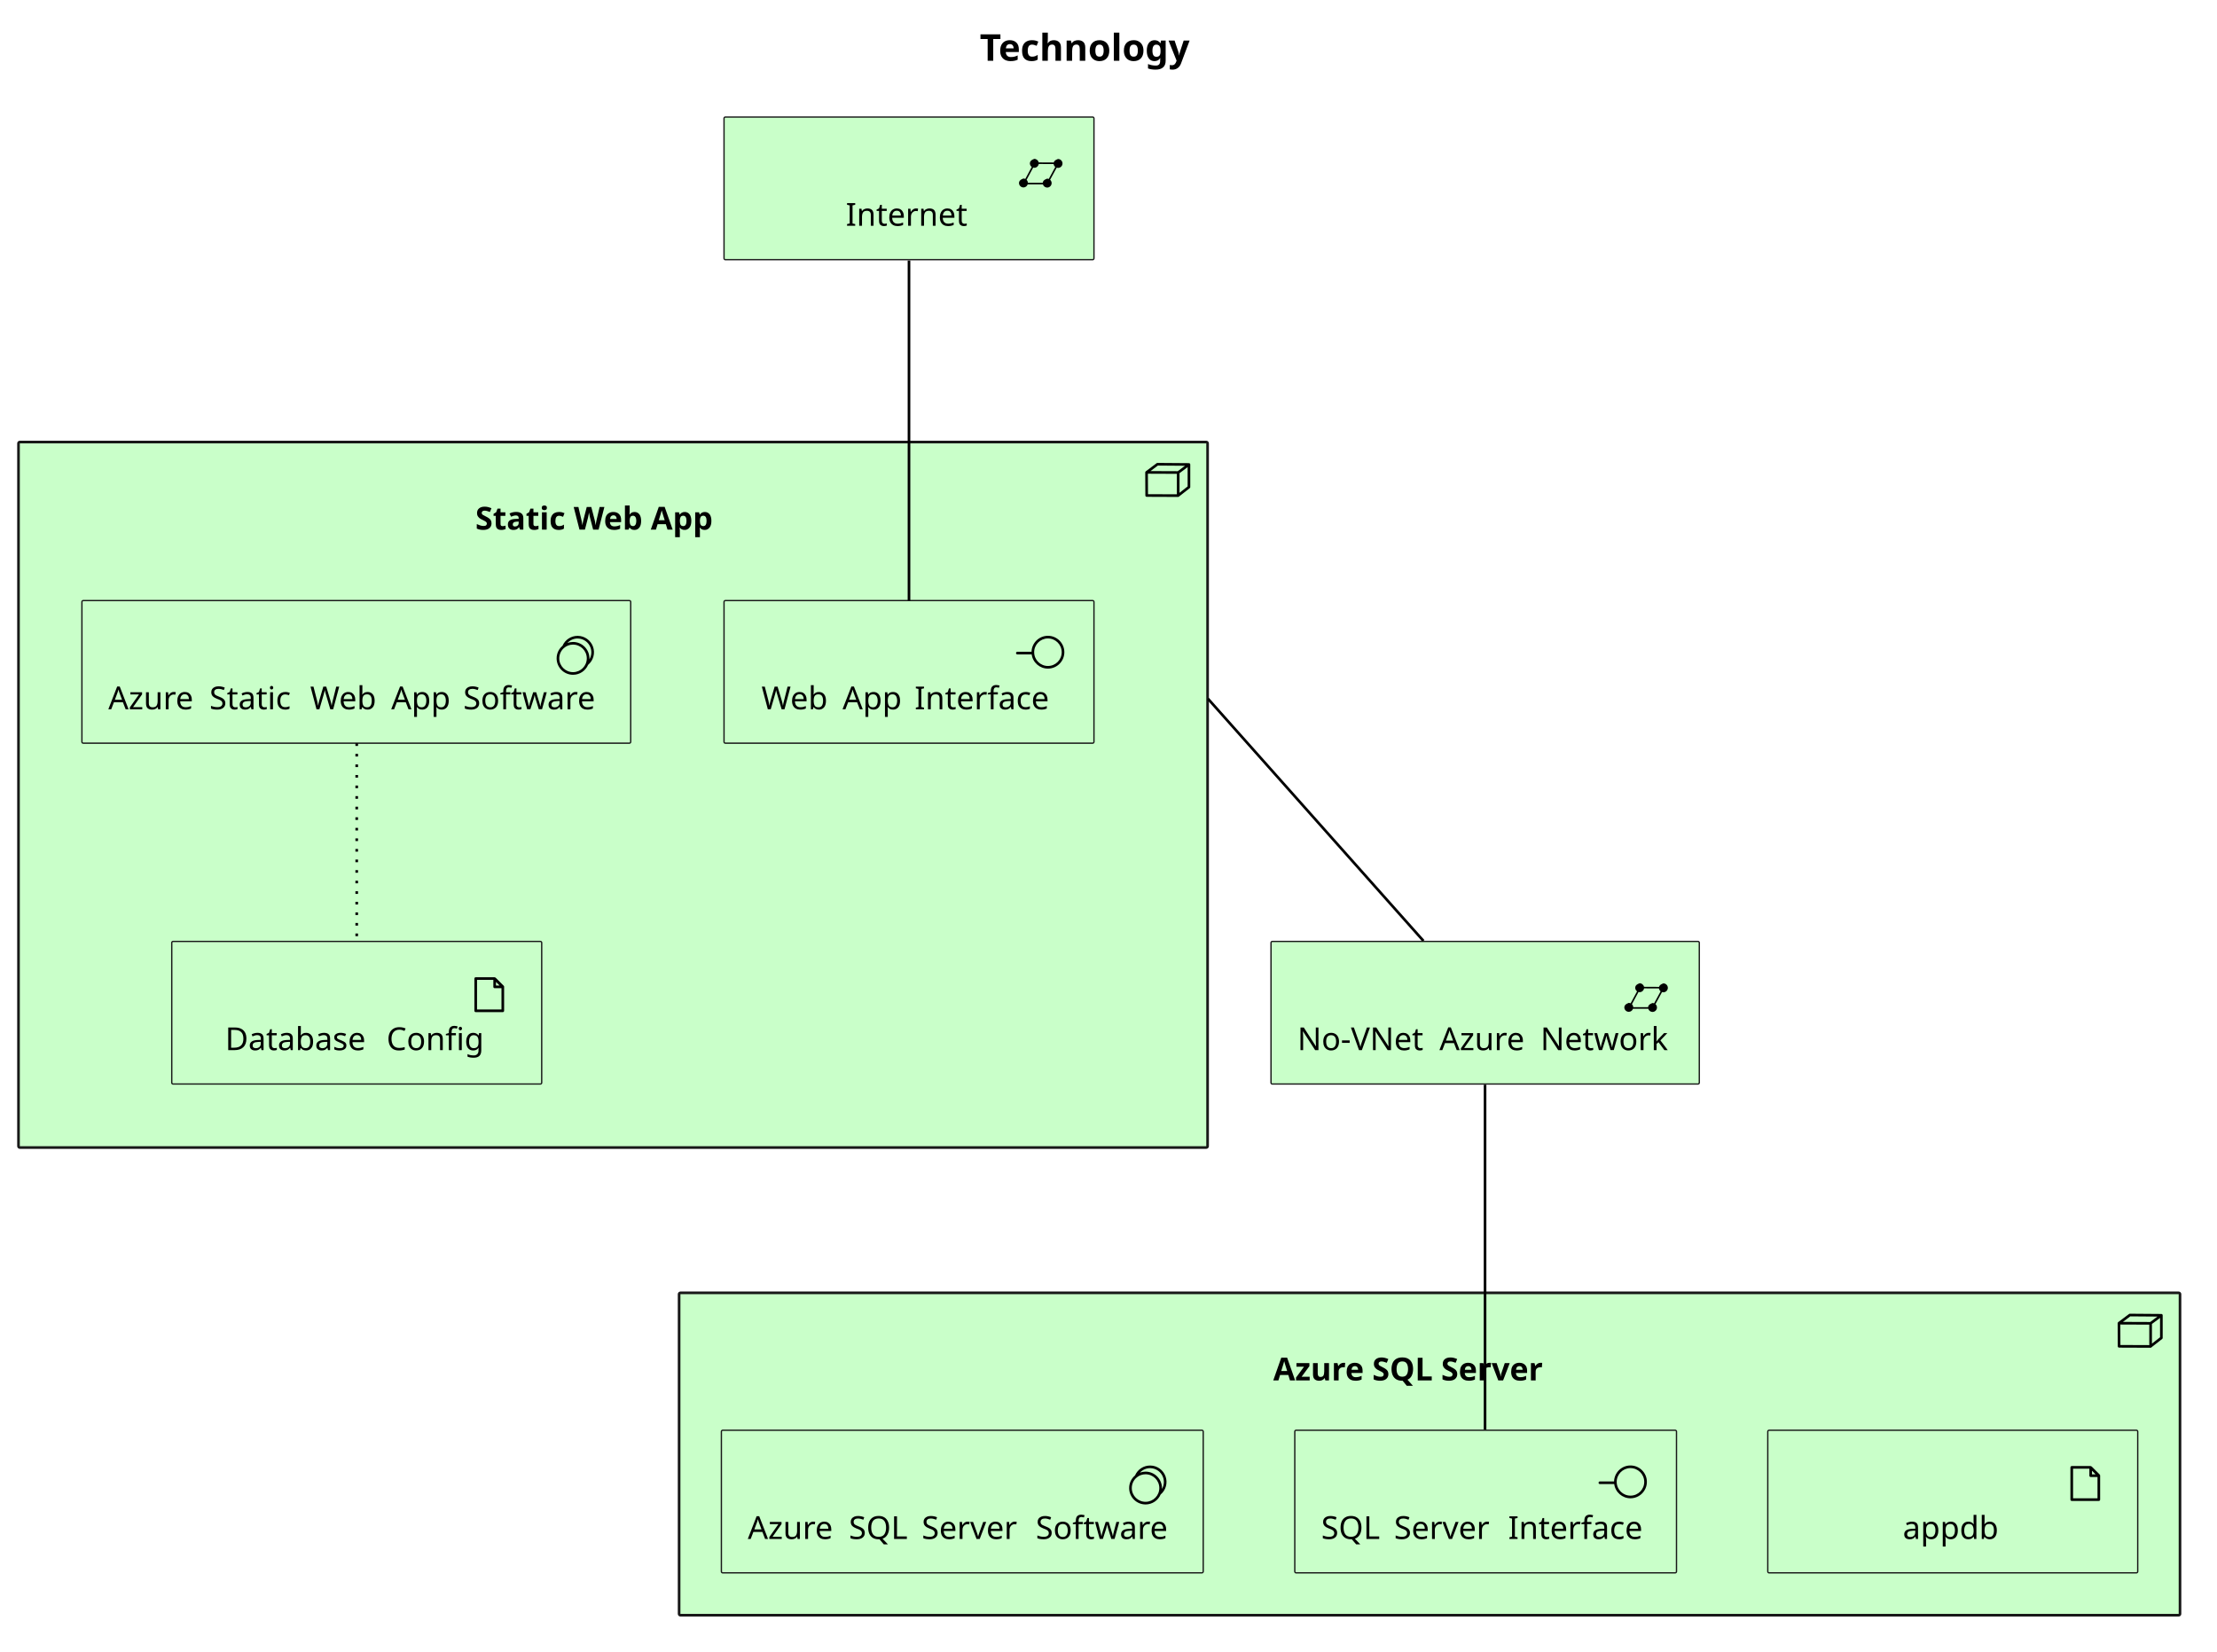
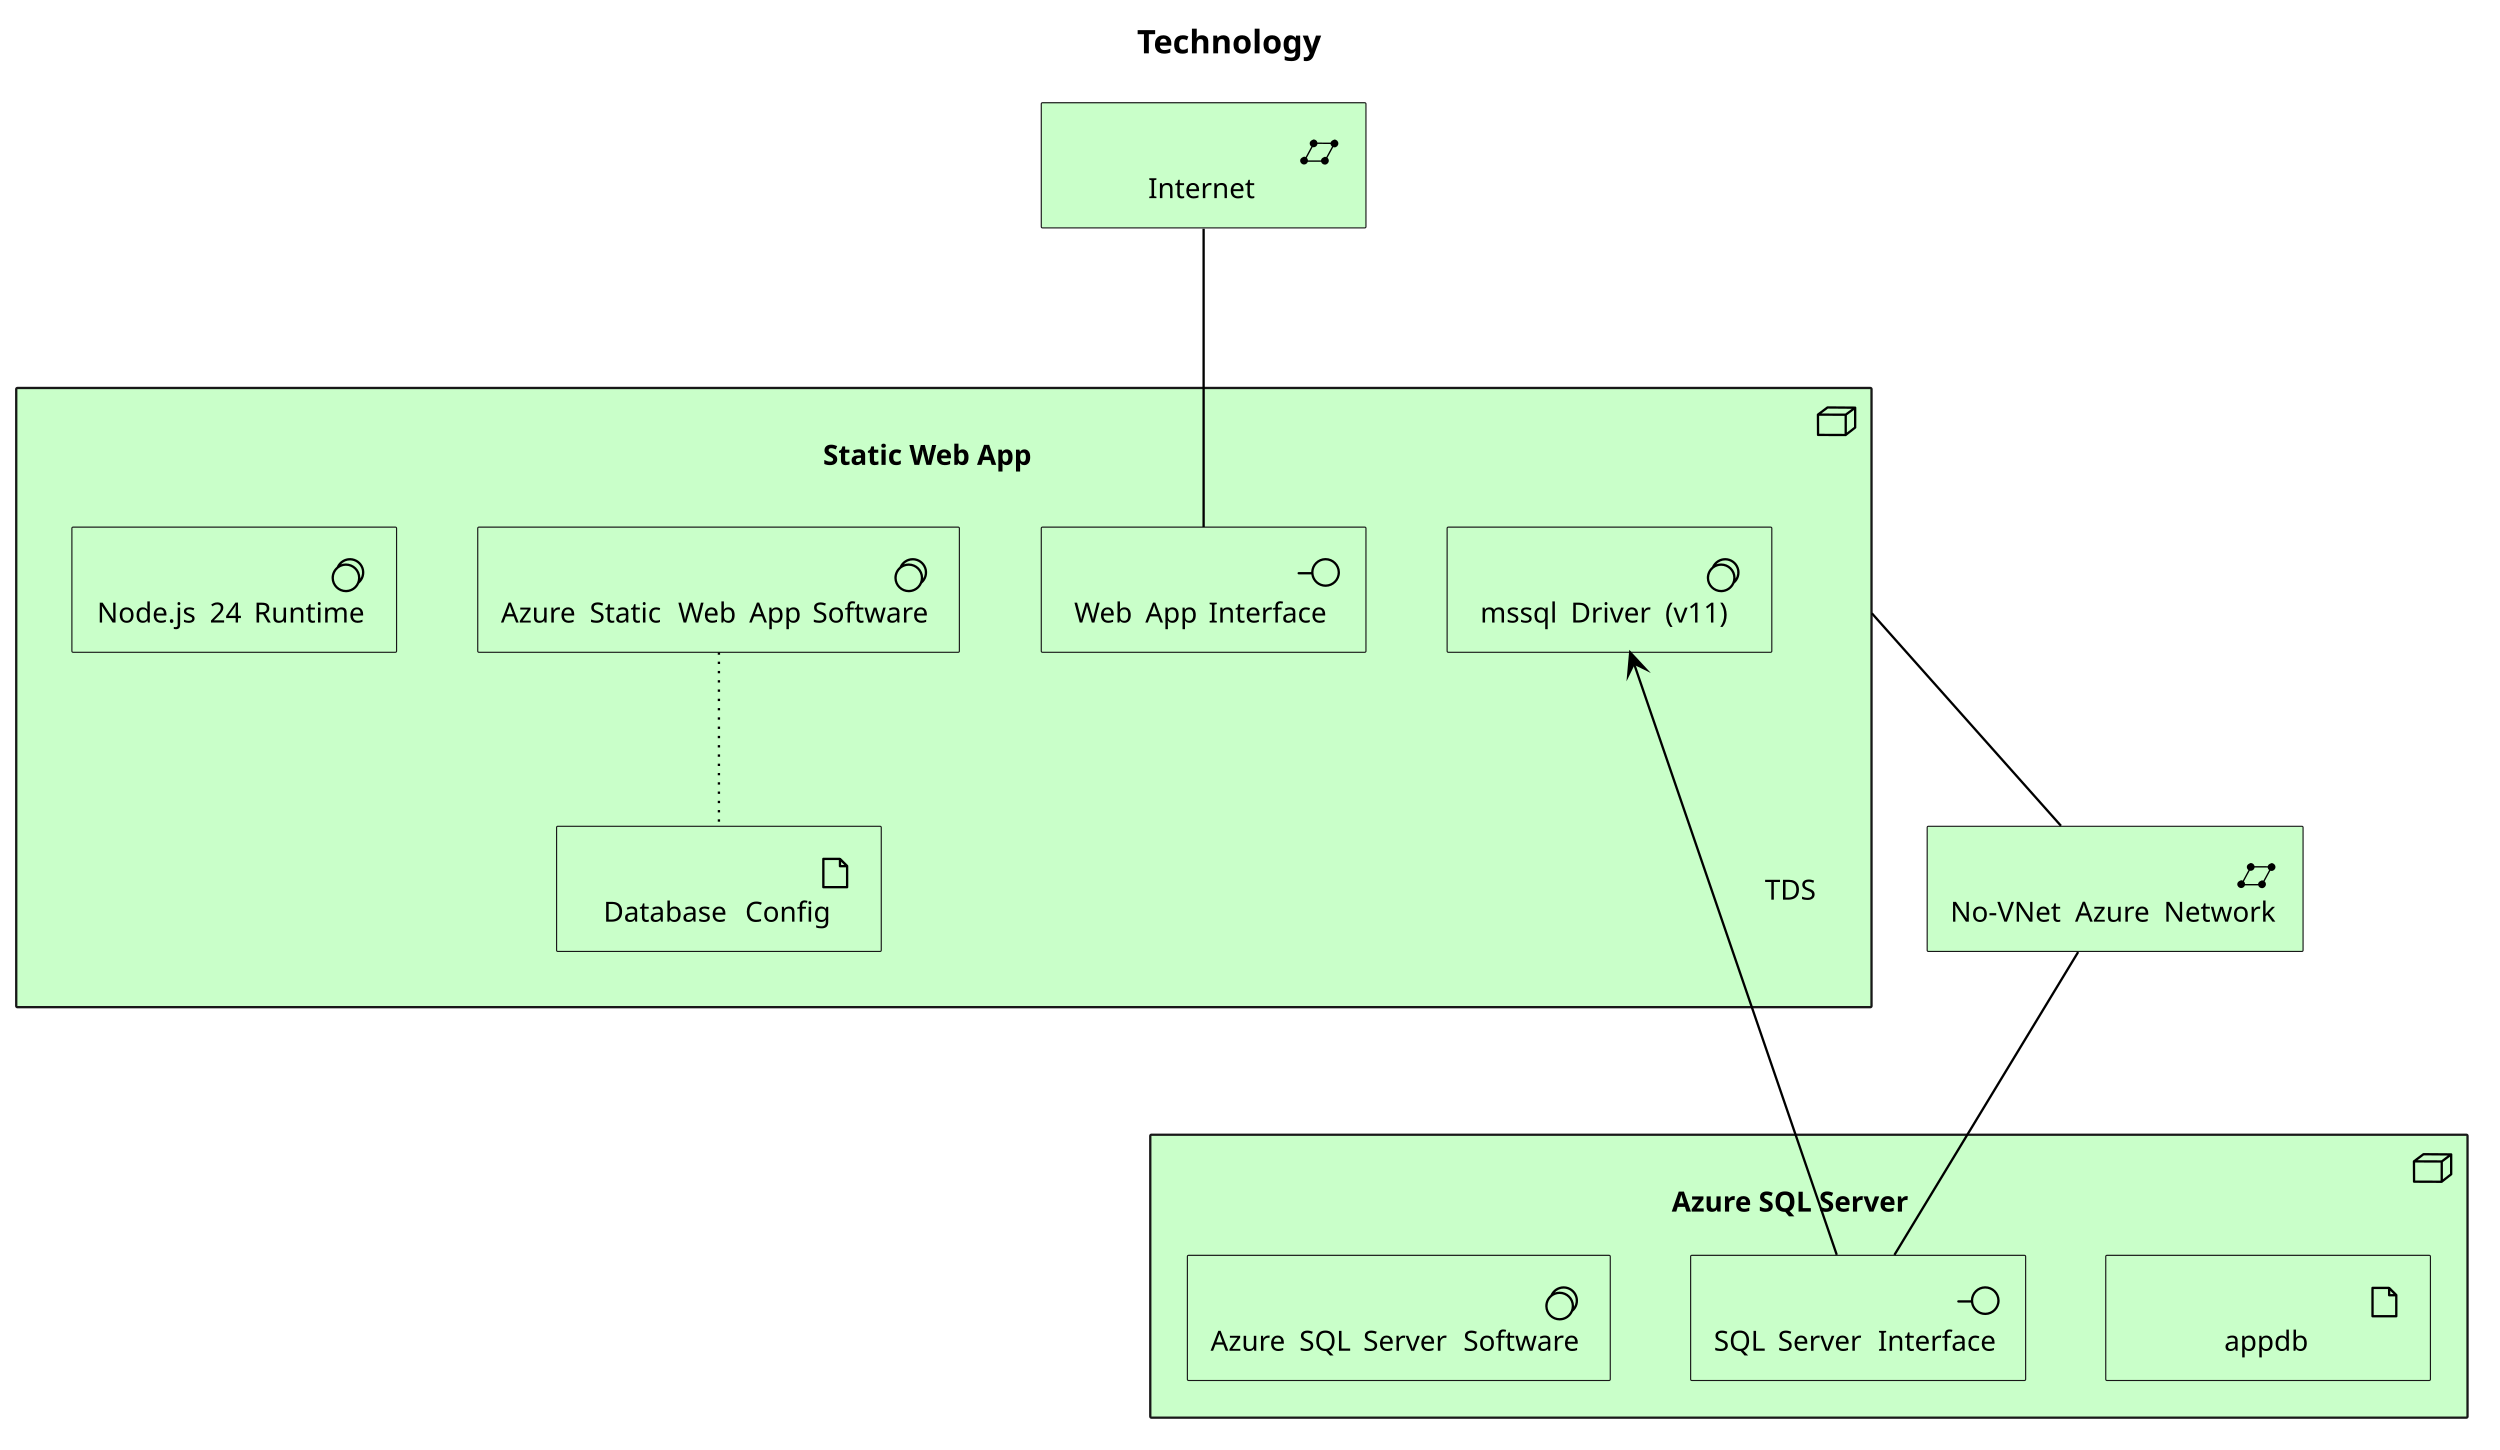
- <svg xmlns="http://www.w3.org/2000/svg" version="1.1" data-diagram-type="DESCRIPTION" style="width:839px;height:625px;background:#FFFFFF;" width="839px" height="625px" viewBox="0 0 839 625" zoomAndPan="magnify" preserveAspectRatio="none" contentStyleType="text/css">
+ <svg xmlns="http://www.w3.org/2000/svg" version="1.1" data-diagram-type="DESCRIPTION" style="width:1078px;height:625px;background:#FFFFFF;" width="1078px" height="625px" viewBox="0 0 1078 625" zoomAndPan="magnify" preserveAspectRatio="none" contentStyleType="text/css">
  <defs />
  <g font-family="sans-serif" lengthAdjust="spacing">
    <g class="title" data-source-line="3">
-       <text x="370.77" y="22.995" fill="#000" font-size="14" textLength="90.46" font-weight="700">Technology</text>
+       <text x="490.27" y="22.995" fill="#000" font-size="14" textLength="90.46" font-weight="700">Technology</text>
    </g>
    <g class="cluster" data-qualified-name="e_id3db5d26be8ff56" id="ent0001" data-source-line="203">
-       <rect x="7" y="167.297" width="450" height="267" fill="#C9FFC9" style="stroke:#181818;stroke-width:1;" rx="0.5" ry="0.5" />
-       <path d="M438.023,175.197 A0.5,0.5 0 0 0 437.719,175.296 L433.618,178.371 L433.603,178.382 L433.604,178.383 A0.5,0.5 0 0 0 433.402,178.785 L433.449,187.533 A0.5,0.5 0 0 0 433.947,188.029 L445.874,188.076 A0.5,0.5 0 0 0 446.31,187.824 L450.253,184.744 A0.5,0.5 0 0 0 450.445,184.349 L450.445,175.789 A0.5,0.5 0 0 0 449.948,175.288 M438.183,176.197 L448.457,176.277 L445.713,178.329 L435.396,178.288 M449.445,176.788 L449.445,184.105 L446.377,186.504 L446.377,179.079 M434.404,179.284 L445.376,179.328 L445.376,187.074 L434.446,187.031" fill="#000" />
-       <text x="179.887" y="200.436" fill="#000" font-size="12" textLength="104.227" font-weight="700" font-family="Verdana">Static Web App</text>
+       <rect x="7" y="167.297" width="800" height="267" fill="#C9FFC9" style="stroke:#181818;stroke-width:1;" rx="0.5" ry="0.5" />
+       <path d="M788.023,175.197 A0.5,0.5 0 0 0 787.719,175.296 L783.618,178.371 L783.603,178.382 L783.604,178.383 A0.5,0.5 0 0 0 783.402,178.785 L783.449,187.533 A0.5,0.5 0 0 0 783.947,188.029 L795.874,188.076 A0.5,0.5 0 0 0 796.31,187.824 L800.253,184.744 A0.5,0.5 0 0 0 800.445,184.349 L800.445,175.789 A0.5,0.5 0 0 0 799.948,175.288 M788.183,176.197 L798.457,176.277 L795.713,178.329 L785.396,178.288 M799.445,176.788 L799.445,184.105 L796.377,186.504 L796.377,179.079 M784.404,179.284 L795.376,179.328 L795.376,187.074 L784.446,187.031" fill="#000" />
+       <text x="354.887" y="200.436" fill="#000" font-size="12" textLength="104.227" font-weight="700" font-family="Verdana">Static Web App</text>
    </g>
-     <g class="cluster" data-qualified-name="e_idd447595fb73a5f" id="ent0005" data-source-line="203">
-       <rect x="257" y="489.297" width="568" height="122" fill="#C9FFC9" style="stroke:#181818;stroke-width:1;" rx="0.5" ry="0.5" />
-       <path d="M806.023,497.197 A0.5,0.5 0 0 0 805.719,497.296 L801.618,500.371 L801.603,500.382 L801.604,500.383 A0.5,0.5 0 0 0 801.402,500.785 L801.449,509.533 A0.5,0.5 0 0 0 801.947,510.029 L813.874,510.076 A0.5,0.5 0 0 0 814.31,509.824 L818.253,506.744 A0.5,0.5 0 0 0 818.445,506.349 L818.445,497.789 A0.5,0.5 0 0 0 817.948,497.288 M806.183,498.197 L816.457,498.277 L813.713,500.329 L803.396,500.288 M817.445,498.788 L817.445,506.105 L814.377,508.504 L814.377,501.079 M802.404,501.284 L813.376,501.328 L813.376,509.074 L802.446,509.031" fill="#000" />
-       <text x="481.853" y="522.436" fill="#000" font-size="12" textLength="118.295" font-weight="700" font-family="Verdana">Azure SQL Server</text>
+     <g class="cluster" data-qualified-name="e_idd447595fb73a5f" id="ent0007" data-source-line="203">
+       <rect x="496" y="489.297" width="568" height="122" fill="#C9FFC9" style="stroke:#181818;stroke-width:1;" rx="0.5" ry="0.5" />
+       <path d="M1045.023,497.197 A0.5,0.5 0 0 0 1044.719,497.296 L1040.618,500.371 L1040.603,500.382 L1040.604,500.383 A0.5,0.5 0 0 0 1040.402,500.785 L1040.449,509.533 A0.5,0.5 0 0 0 1040.947,510.029 L1052.874,510.076 A0.5,0.5 0 0 0 1053.31,509.824 L1057.253,506.744 A0.5,0.5 0 0 0 1057.445,506.349 L1057.445,497.789 A0.5,0.5 0 0 0 1056.948,497.288 M1045.183,498.197 L1055.457,498.277 L1052.713,500.329 L1042.396,500.288 M1056.445,498.788 L1056.445,506.105 L1053.377,508.504 L1053.377,501.079 M1041.404,501.284 L1052.376,501.328 L1052.376,509.074 L1041.446,509.031" fill="#000" />
+       <text x="720.853" y="522.436" fill="#000" font-size="12" textLength="118.295" font-weight="700" font-family="Verdana">Azure SQL Server</text>
    </g>
    <g class="entity" data-qualified-name="e_id3db5d26be8ff56.e_id1ee4629338065d" id="ent0002" data-source-line="247">
-       <rect x="65" y="356.297" width="140" height="53.969" fill="#C9FFC9" style="stroke:#181818;stroke-width:0.5;" rx="0.5" ry="0.5" />
-       <path d="M180.03,369.847 A0.5,0.5 0 0 0 179.53,370.347 L179.53,382.556 A0.5,0.5 0 0 0 180.03,383.056 L190.278,383.056 A0.5,0.5 0 0 0 190.778,382.556 L190.778,373.429 A0.5,0.5 0 0 0 190.631,373.076 L187.552,369.994 A0.5,0.5 0 0 0 187.424,369.968 A0.5,0.5 0 0 0 187.131,369.847 M180.53,370.847 L186.698,370.847 L186.698,373.496 A0.5,0.5 0 0 0 187.198,373.995 L189.778,373.995 L189.778,382.056 L180.53,382.056 M187.698,371.62 L189.071,372.996 L187.698,372.996" fill="#000" />
-       <text x="85.213" y="397.436" fill="#000" font-size="12" textLength="57.258" font-family="Verdana">Database</text>
-       <text x="142.471" y="397.436" fill="#000" font-size="12" font-family="Verdana"> </text>
-       <text x="146.285" y="397.436" fill="#000" font-size="12" textLength="38.502" font-family="Verdana">Config</text>
+       <rect x="240" y="356.297" width="140" height="53.969" fill="#C9FFC9" style="stroke:#181818;stroke-width:0.5;" rx="0.5" ry="0.5" />
+       <path d="M355.03,369.847 A0.5,0.5 0 0 0 354.53,370.347 L354.53,382.556 A0.5,0.5 0 0 0 355.03,383.056 L365.278,383.056 A0.5,0.5 0 0 0 365.778,382.556 L365.778,373.429 A0.5,0.5 0 0 0 365.631,373.076 L362.552,369.994 A0.5,0.5 0 0 0 362.424,369.968 A0.5,0.5 0 0 0 362.131,369.847 M355.53,370.847 L361.698,370.847 L361.698,373.496 A0.5,0.5 0 0 0 362.198,373.995 L364.778,373.995 L364.778,382.056 L355.53,382.056 M362.698,371.62 L364.071,372.996 L362.698,372.996" fill="#000" />
+       <text x="260.213" y="397.436" fill="#000" font-size="12" textLength="57.258" font-family="Verdana">Database</text>
+       <text x="317.471" y="397.436" fill="#000" font-size="12" font-family="Verdana"> </text>
+       <text x="321.285" y="397.436" fill="#000" font-size="12" textLength="38.502" font-family="Verdana">Config</text>
    </g>
    <g class="entity" data-qualified-name="e_id3db5d26be8ff56.e_id33cc192ee35e5b" id="ent0003" data-source-line="216">
-       <rect x="274" y="227.297" width="140" height="53.969" fill="#C9FFC9" style="stroke:#181818;stroke-width:0.5;" rx="0.5" ry="0.5" />
-       <path d="M396.495,240.627 C393.157,240.672 390.461,243.359 390.373,246.668 L385.001,246.668 A0.5,0.5 0 0 0 384.501,247.168 A0.5,0.5 0 0 0 385.001,247.668 L390.427,247.668 C390.838,250.727 393.481,253.079 396.643,253.047 C400.063,253.012 402.819,250.203 402.79,246.783 C402.761,243.364 399.957,240.604 396.538,240.627 A0.5,0.5 0 0 0 396.526,240.638 A0.5,0.5 0 0 0 396.495,240.627 M396.518,241.617 A0.5,0.5 0 0 0 396.544,241.627 C399.423,241.607 401.765,243.913 401.79,246.793 C401.814,249.673 399.513,252.018 396.633,252.047 C393.754,252.076 391.404,249.778 391.37,246.899 C391.335,244.019 393.629,241.666 396.508,241.627 A0.5,0.5 0 0 0 396.518,241.617" fill="#000" />
-       <text x="288.169" y="268.436" fill="#000" font-size="12" textLength="26.865" font-family="Verdana">Web</text>
-       <text x="315.034" y="268.436" fill="#000" font-size="12" font-family="Verdana"> </text>
-       <text x="318.849" y="268.436" fill="#000" font-size="12" textLength="23.443" font-family="Verdana">App</text>
-       <text x="342.292" y="268.436" fill="#000" font-size="12" font-family="Verdana"> </text>
-       <text x="346.106" y="268.436" fill="#000" font-size="12" textLength="53.725" font-family="Verdana">Interface</text>
+       <rect x="449" y="227.297" width="140" height="53.969" fill="#C9FFC9" style="stroke:#181818;stroke-width:0.5;" rx="0.5" ry="0.5" />
+       <path d="M571.495,240.627 C568.157,240.672 565.461,243.359 565.373,246.668 L560.001,246.668 A0.5,0.5 0 0 0 559.501,247.168 A0.5,0.5 0 0 0 560.001,247.668 L565.427,247.668 C565.838,250.727 568.481,253.079 571.643,253.047 C575.063,253.012 577.819,250.203 577.79,246.783 C577.761,243.364 574.957,240.604 571.538,240.627 A0.5,0.5 0 0 0 571.526,240.638 A0.5,0.5 0 0 0 571.495,240.627 M571.518,241.617 A0.5,0.5 0 0 0 571.544,241.627 C574.423,241.607 576.765,243.913 576.79,246.793 C576.814,249.673 574.513,252.018 571.633,252.047 C568.754,252.076 566.404,249.778 566.37,246.899 C566.335,244.019 568.629,241.666 571.508,241.627 A0.5,0.5 0 0 0 571.518,241.617" fill="#000" />
+       <text x="463.169" y="268.436" fill="#000" font-size="12" textLength="26.865" font-family="Verdana">Web</text>
+       <text x="490.034" y="268.436" fill="#000" font-size="12" font-family="Verdana"> </text>
+       <text x="493.849" y="268.436" fill="#000" font-size="12" textLength="23.443" font-family="Verdana">App</text>
+       <text x="517.292" y="268.436" fill="#000" font-size="12" font-family="Verdana"> </text>
+       <text x="521.106" y="268.436" fill="#000" font-size="12" textLength="53.725" font-family="Verdana">Interface</text>
    </g>
    <g class="entity" data-qualified-name="e_id3db5d26be8ff56.e_id3b81282895f35e" id="ent0004" data-source-line="210">
-       <rect x="31" y="227.297" width="207.682" height="53.969" fill="#C9FFC9" style="stroke:#181818;stroke-width:0.5;" rx="0.5" ry="0.5" />
-       <path d="M218.672,240.647 C216.146,240.609 213.852,242.106 212.866,244.418 C211.491,245.574 210.625,247.313 210.648,249.245 C210.689,252.664 213.502,255.416 216.921,255.381 C219.454,255.355 221.622,253.808 222.564,251.618 A0.5,0.5 0 0 0 222.576,251.608 C224.558,249.94 225.297,247.212 224.428,244.772 C223.559,242.332 221.262,240.686 218.672,240.647 M218.656,241.647 C220.832,241.68 222.754,243.058 223.484,245.108 C224.015,246.597 223.834,248.209 223.057,249.517 C223.064,249.385 223.067,249.252 223.066,249.118 C223.037,245.698 220.234,242.938 216.814,242.961 A0.5,0.5 0 0 0 216.794,242.969 A0.5,0.5 0 0 0 216.773,242.961 C216.058,242.971 215.373,243.102 214.737,243.334 C215.722,242.259 217.138,241.624 218.656,241.647 M216.805,243.954 A0.5,0.5 0 0 0 216.822,243.962 C219.702,243.942 222.042,246.248 222.066,249.128 C222.091,252.007 219.79,254.352 216.91,254.382 C214.03,254.411 211.683,252.113 211.648,249.233 C211.629,247.645 212.318,246.217 213.424,245.249 A0.5,0.5 0 0 0 213.689,245.031 C214.548,244.374 215.619,243.978 216.787,243.962 A0.5,0.5 0 0 0 216.805,243.954" fill="#000" />
-       <text x="41" y="268.436" fill="#000" font-size="12" textLength="34.43" font-family="Verdana">Azure</text>
-       <text x="75.43" y="268.436" fill="#000" font-size="12" font-family="Verdana"> </text>
-       <text x="79.244" y="268.436" fill="#000" font-size="12" textLength="34.313" font-family="Verdana">Static</text>
-       <text x="113.557" y="268.436" fill="#000" font-size="12" font-family="Verdana"> </text>
-       <text x="117.371" y="268.436" fill="#000" font-size="12" textLength="26.865" font-family="Verdana">Web</text>
-       <text x="144.236" y="268.436" fill="#000" font-size="12" font-family="Verdana"> </text>
-       <text x="148.051" y="268.436" fill="#000" font-size="12" textLength="23.443" font-family="Verdana">App</text>
-       <text x="171.494" y="268.436" fill="#000" font-size="12" font-family="Verdana"> </text>
-       <text x="175.309" y="268.436" fill="#000" font-size="12" textLength="53.373" font-family="Verdana">Software</text>
+       <rect x="206" y="227.297" width="207.682" height="53.969" fill="#C9FFC9" style="stroke:#181818;stroke-width:0.5;" rx="0.5" ry="0.5" />
+       <path d="M393.672,240.647 C391.146,240.609 388.852,242.106 387.866,244.418 C386.491,245.574 385.625,247.313 385.648,249.245 C385.689,252.664 388.502,255.416 391.921,255.381 C394.454,255.355 396.622,253.808 397.564,251.618 A0.5,0.5 0 0 0 397.576,251.608 C399.558,249.94 400.297,247.212 399.428,244.772 C398.559,242.332 396.262,240.686 393.672,240.647 M393.656,241.647 C395.832,241.68 397.754,243.058 398.484,245.108 C399.015,246.597 398.834,248.209 398.057,249.517 C398.064,249.385 398.067,249.252 398.066,249.118 C398.037,245.698 395.234,242.938 391.814,242.961 A0.5,0.5 0 0 0 391.794,242.969 A0.5,0.5 0 0 0 391.773,242.961 C391.058,242.971 390.373,243.102 389.737,243.334 C390.722,242.259 392.138,241.624 393.656,241.647 M391.805,243.954 A0.5,0.5 0 0 0 391.822,243.962 C394.702,243.942 397.042,246.248 397.066,249.128 C397.091,252.007 394.79,254.352 391.91,254.382 C389.03,254.411 386.683,252.113 386.648,249.233 C386.629,247.645 387.318,246.217 388.424,245.249 A0.5,0.5 0 0 0 388.689,245.031 C389.548,244.374 390.619,243.978 391.787,243.962 A0.5,0.5 0 0 0 391.805,243.954" fill="#000" />
+       <text x="216" y="268.436" fill="#000" font-size="12" textLength="34.43" font-family="Verdana">Azure</text>
+       <text x="250.43" y="268.436" fill="#000" font-size="12" font-family="Verdana"> </text>
+       <text x="254.244" y="268.436" fill="#000" font-size="12" textLength="34.313" font-family="Verdana">Static</text>
+       <text x="288.557" y="268.436" fill="#000" font-size="12" font-family="Verdana"> </text>
+       <text x="292.371" y="268.436" fill="#000" font-size="12" textLength="26.865" font-family="Verdana">Web</text>
+       <text x="319.236" y="268.436" fill="#000" font-size="12" font-family="Verdana"> </text>
+       <text x="323.051" y="268.436" fill="#000" font-size="12" textLength="23.443" font-family="Verdana">App</text>
+       <text x="346.494" y="268.436" fill="#000" font-size="12" font-family="Verdana"> </text>
+       <text x="350.309" y="268.436" fill="#000" font-size="12" textLength="53.373" font-family="Verdana">Software</text>
    </g>
-     <g class="entity" data-qualified-name="e_idd447595fb73a5f.e_idf0ecd6fb3b8b5b" id="ent0006" data-source-line="247">
-       <rect x="669" y="541.297" width="140" height="53.969" fill="#C9FFC9" style="stroke:#181818;stroke-width:0.5;" rx="0.5" ry="0.5" />
-       <path d="M784.03,554.847 A0.5,0.5 0 0 0 783.53,555.347 L783.53,567.556 A0.5,0.5 0 0 0 784.03,568.056 L794.278,568.056 A0.5,0.5 0 0 0 794.778,567.556 L794.778,558.429 A0.5,0.5 0 0 0 794.631,558.076 L791.552,554.994 A0.5,0.5 0 0 0 791.424,554.968 A0.5,0.5 0 0 0 791.131,554.847 M784.53,555.847 L790.698,555.847 L790.698,558.496 A0.5,0.5 0 0 0 791.198,558.995 L793.778,558.995 L793.778,567.056 L784.53,567.056 M791.698,556.62 L793.071,557.996 L791.698,557.996" fill="#000" />
-       <text x="720.089" y="582.436" fill="#000" font-size="12" textLength="37.822" font-family="Verdana">appdb</text>
+     <g class="entity" data-qualified-name="e_id3db5d26be8ff56.e_id0d25a940b29254" id="ent0005" data-source-line="210">
+       <rect x="31" y="227.297" width="140" height="53.969" fill="#C9FFC9" style="stroke:#181818;stroke-width:0.5;" rx="0.5" ry="0.5" />
+       <path d="M150.99,240.647 C148.465,240.609 146.171,242.106 145.184,244.418 C143.81,245.574 142.944,247.313 142.967,249.245 C143.008,252.664 145.82,255.416 149.24,255.381 C151.772,255.355 153.94,253.808 154.882,251.618 A0.5,0.5 0 0 0 154.894,251.608 C156.876,249.94 157.615,247.212 156.746,244.772 C155.877,242.332 153.58,240.686 150.99,240.647 M150.975,241.647 C153.15,241.68 155.073,243.058 155.803,245.108 C156.333,246.597 156.152,248.209 155.375,249.517 C155.382,249.385 155.386,249.252 155.384,249.118 C155.355,245.698 152.552,242.938 149.132,242.961 A0.5,0.5 0 0 0 149.113,242.969 A0.5,0.5 0 0 0 149.091,242.961 C148.377,242.971 147.692,243.102 147.055,243.334 C148.041,242.259 149.456,241.624 150.974,241.647 M149.123,243.954 A0.5,0.5 0 0 0 149.141,243.962 C152.02,243.942 154.36,246.248 154.385,249.128 C154.409,252.007 152.108,254.352 149.228,254.382 C146.349,254.411 144.001,252.113 143.967,249.233 C143.948,247.645 144.637,246.217 145.742,245.249 A0.5,0.5 0 0 0 146.007,245.031 C146.866,244.374 147.938,243.978 149.105,243.962 A0.5,0.5 0 0 0 149.123,243.954" fill="#000" />
+       <text x="41.861" y="268.436" fill="#000" font-size="12" textLength="44.719" font-family="Verdana">Node.js</text>
+       <text x="86.58" y="268.436" fill="#000" font-size="12" font-family="Verdana"> </text>
+       <text x="90.395" y="268.436" fill="#000" font-size="12" textLength="15.27" font-family="Verdana">24</text>
+       <text x="105.664" y="268.436" fill="#000" font-size="12" font-family="Verdana"> </text>
+       <text x="109.479" y="268.436" fill="#000" font-size="12" textLength="50.66" font-family="Verdana">Runtime</text>
    </g>
-     <g class="entity" data-qualified-name="e_idd447595fb73a5f.e_id76a7034dd9ab53" id="ent0007" data-source-line="216">
-       <rect x="490" y="541.297" width="144.453" height="53.969" fill="#C9FFC9" style="stroke:#181818;stroke-width:0.5;" rx="0.5" ry="0.5" />
-       <path d="M616.948,554.627 C613.61,554.672 610.915,557.359 610.827,560.668 L605.454,560.668 A0.5,0.5 0 0 0 604.954,561.168 A0.5,0.5 0 0 0 605.454,561.668 L610.88,561.668 C611.291,564.727 613.934,567.079 617.096,567.047 C620.516,567.012 623.272,564.203 623.243,560.783 C623.214,557.364 620.411,554.604 616.991,554.627 A0.5,0.5 0 0 0 616.979,554.638 A0.5,0.5 0 0 0 616.948,554.627 M616.971,555.617 A0.5,0.5 0 0 0 616.997,555.627 C619.876,555.607 622.218,557.913 622.243,560.793 C622.267,563.673 619.966,566.018 617.087,566.047 C614.207,566.076 611.857,563.778 611.823,560.899 C611.788,558.019 614.082,555.666 616.961,555.627 A0.5,0.5 0 0 0 616.971,555.617" fill="#000" />
-       <text x="500" y="582.436" fill="#000" font-size="12" textLength="23.748" font-family="Verdana">SQL</text>
-       <text x="523.748" y="582.436" fill="#000" font-size="12" font-family="Verdana"> </text>
-       <text x="527.563" y="582.436" fill="#000" font-size="12" textLength="39.352" font-family="Verdana">Server</text>
-       <text x="566.914" y="582.436" fill="#000" font-size="12" font-family="Verdana"> </text>
-       <text x="570.729" y="582.436" fill="#000" font-size="12" textLength="53.725" font-family="Verdana">Interface</text>
+     <g class="entity" data-qualified-name="e_id3db5d26be8ff56.e_id4c5fc1cbb2f459" id="ent0006" data-source-line="210">
+       <rect x="624" y="227.297" width="140" height="53.969" fill="#C9FFC9" style="stroke:#181818;stroke-width:0.5;" rx="0.5" ry="0.5" />
+       <path d="M743.99,240.647 C741.465,240.609 739.171,242.106 738.184,244.418 C736.81,245.574 735.944,247.313 735.967,249.245 C736.008,252.664 738.82,255.416 742.24,255.381 C744.772,255.355 746.94,253.808 747.882,251.618 A0.5,0.5 0 0 0 747.894,251.608 C749.876,249.94 750.615,247.212 749.746,244.772 C748.877,242.332 746.58,240.686 743.99,240.647 M743.975,241.647 C746.15,241.68 748.073,243.058 748.803,245.108 C749.333,246.597 749.152,248.209 748.375,249.517 C748.382,249.385 748.386,249.252 748.384,249.118 C748.355,245.698 745.552,242.938 742.132,242.961 A0.5,0.5 0 0 0 742.113,242.969 A0.5,0.5 0 0 0 742.091,242.961 C741.377,242.971 740.692,243.102 740.055,243.334 C741.041,242.259 742.456,241.624 743.974,241.647 M742.123,243.954 A0.5,0.5 0 0 0 742.141,243.962 C745.02,243.942 747.36,246.248 747.385,249.128 C747.409,252.007 745.108,254.352 742.228,254.382 C739.349,254.411 737.001,252.113 736.967,249.233 C736.948,247.645 737.637,246.217 738.742,245.249 A0.5,0.5 0 0 0 739.007,245.031 C739.866,244.374 740.938,243.978 742.105,243.962 A0.5,0.5 0 0 0 742.123,243.954" fill="#000" />
+       <text x="638.283" y="268.436" fill="#000" font-size="12" textLength="35.145" font-family="Verdana">mssql</text>
+       <text x="673.428" y="268.436" fill="#000" font-size="12" font-family="Verdana"> </text>
+       <text x="677.242" y="268.436" fill="#000" font-size="12" textLength="36.926" font-family="Verdana">Driver</text>
+       <text x="714.168" y="268.436" fill="#000" font-size="12" font-family="Verdana"> </text>
+       <text x="717.982" y="268.436" fill="#000" font-size="12" textLength="31.734" font-family="Verdana">(v11)</text>
    </g>
-     <g class="entity" data-qualified-name="e_idd447595fb73a5f.e_id30920e0c9a155d" id="ent0008" data-source-line="210">
-       <rect x="273" y="541.297" width="182.346" height="53.969" fill="#C9FFC9" style="stroke:#181818;stroke-width:0.5;" rx="0.5" ry="0.5" />
-       <path d="M435.336,554.647 C432.81,554.609 430.517,556.106 429.53,558.418 C428.156,559.574 427.289,561.313 427.313,563.245 C427.353,566.664 430.166,569.416 433.586,569.381 C436.118,569.355 438.286,567.808 439.228,565.618 A0.5,0.5 0 0 0 439.24,565.608 C441.222,563.94 441.961,561.212 441.092,558.772 C440.223,556.332 437.926,554.686 435.336,554.647 M435.32,555.647 C437.496,555.68 439.418,557.058 440.148,559.108 C440.679,560.597 440.498,562.209 439.721,563.517 C439.728,563.385 439.731,563.252 439.73,563.118 C439.701,559.698 436.898,556.938 433.478,556.961 A0.5,0.5 0 0 0 433.459,556.969 A0.5,0.5 0 0 0 433.437,556.961 C432.722,556.971 432.037,557.102 431.401,557.334 C432.387,556.259 433.802,555.624 435.32,555.647 M433.469,557.954 A0.5,0.5 0 0 0 433.486,557.962 C436.366,557.942 438.706,560.248 438.73,563.128 C438.755,566.007 436.454,568.352 433.574,568.382 C430.694,568.411 428.347,566.113 428.312,563.233 C428.293,561.645 428.983,560.217 430.088,559.249 A0.5,0.5 0 0 0 430.353,559.031 C431.212,558.374 432.283,557.978 433.451,557.962 A0.5,0.5 0 0 0 433.469,557.954" fill="#000" />
-       <text x="283" y="582.436" fill="#000" font-size="12" textLength="34.43" font-family="Verdana">Azure</text>
-       <text x="317.43" y="582.436" fill="#000" font-size="12" font-family="Verdana"> </text>
-       <text x="321.244" y="582.436" fill="#000" font-size="12" textLength="23.748" font-family="Verdana">SQL</text>
-       <text x="344.992" y="582.436" fill="#000" font-size="12" font-family="Verdana"> </text>
-       <text x="348.807" y="582.436" fill="#000" font-size="12" textLength="39.352" font-family="Verdana">Server</text>
-       <text x="388.158" y="582.436" fill="#000" font-size="12" font-family="Verdana"> </text>
-       <text x="391.973" y="582.436" fill="#000" font-size="12" textLength="53.373" font-family="Verdana">Software</text>
+     <g class="entity" data-qualified-name="e_idd447595fb73a5f.e_idf0ecd6fb3b8b5b" id="ent0008" data-source-line="247">
+       <rect x="908" y="541.297" width="140" height="53.969" fill="#C9FFC9" style="stroke:#181818;stroke-width:0.5;" rx="0.5" ry="0.5" />
+       <path d="M1023.03,554.847 A0.5,0.5 0 0 0 1022.53,555.347 L1022.53,567.556 A0.5,0.5 0 0 0 1023.03,568.056 L1033.278,568.056 A0.5,0.5 0 0 0 1033.778,567.556 L1033.778,558.429 A0.5,0.5 0 0 0 1033.631,558.076 L1030.552,554.994 A0.5,0.5 0 0 0 1030.424,554.968 A0.5,0.5 0 0 0 1030.131,554.847 M1023.53,555.847 L1029.698,555.847 L1029.698,558.496 A0.5,0.5 0 0 0 1030.198,558.995 L1032.778,558.995 L1032.778,567.056 L1023.53,567.056 M1030.698,556.62 L1032.071,557.996 L1030.698,557.996" fill="#000" />
+       <text x="959.089" y="582.436" fill="#000" font-size="12" textLength="37.822" font-family="Verdana">appdb</text>
    </g>
-     <g class="entity" data-qualified-name="e_id5deb57760c7b5f" id="ent0009" data-source-line="222">
-       <rect x="481" y="356.297" width="162.084" height="53.969" fill="#C9FFC9" style="stroke:#181818;stroke-width:0.5;" rx="0.5" ry="0.5" />
-       <path d="M620.489,372.127 C620.363,372.129 620.283,372.239 620.165,372.267 A0.959,0.959 0 0 0 619.821,372.418 C619.262,372.701 618.817,373.174 618.825,373.834 C618.832,374.386 619.113,374.88 619.536,375.184 L617.09,379.718 C616.874,379.618 616.635,379.562 616.384,379.564 A0.959,0.959 0 0 0 616.376,379.568 A0.959,0.959 0 0 0 616.372,379.564 C616.229,379.566 616.137,379.688 616.005,379.724 A0.959,0.959 0 0 0 615.706,379.853 C615.147,380.136 614.7,380.611 614.708,381.271 C614.719,382.19 615.493,382.946 616.413,382.937 C617.145,382.93 617.775,382.439 617.997,381.775 L623.759,381.775 C623.97,382.475 624.632,382.992 625.393,382.984 C626.312,382.975 627.071,382.202 627.063,381.283 C627.059,380.791 626.837,380.346 626.49,380.038 L628.972,375.464 C629.142,375.521 629.322,375.55 629.509,375.548 C630.428,375.539 631.186,374.765 631.178,373.845 C631.17,372.926 630.399,372.167 629.479,372.173 A0.959,0.959 0 0 0 629.471,372.177 A0.959,0.959 0 0 0 629.468,372.173 C629.325,372.175 629.233,372.297 629.1,372.333 A0.959,0.959 0 0 0 628.802,372.463 C628.358,372.687 627.985,373.032 627.854,373.495 L622.161,373.465 C621.995,372.703 621.303,372.121 620.499,372.127 A0.959,0.959 0 0 0 620.493,372.129 A0.959,0.959 0 0 0 620.489,372.127 M622.179,374.066 L627.82,374.095 C627.882,374.53 628.115,374.914 628.446,375.178 L625.978,379.725 C625.787,379.65 625.58,379.61 625.364,379.611 A0.959,0.959 0 0 0 625.356,379.615 A0.959,0.959 0 0 0 625.352,379.611 C625.201,379.613 625.103,379.739 624.964,379.779 A0.959,0.959 0 0 0 624.686,379.9 C624.168,380.161 623.748,380.588 623.694,381.173 L618.081,381.173 C618.061,380.743 617.874,380.352 617.585,380.063 L620.078,375.443 C620.222,375.483 620.373,375.503 620.528,375.502 C621.358,375.494 622.056,374.864 622.179,374.066" fill="#000" />
-       <text x="491" y="397.436" fill="#000" font-size="12" textLength="49.922" font-family="Verdana">No-VNet</text>
-       <text x="540.922" y="397.436" fill="#000" font-size="12" font-family="Verdana"> </text>
-       <text x="544.736" y="397.436" fill="#000" font-size="12" textLength="34.43" font-family="Verdana">Azure</text>
-       <text x="579.166" y="397.436" fill="#000" font-size="12" font-family="Verdana"> </text>
-       <text x="582.98" y="397.436" fill="#000" font-size="12" textLength="50.104" font-family="Verdana">Network</text>
+     <g class="entity" data-qualified-name="e_idd447595fb73a5f.e_id76a7034dd9ab53" id="ent0009" data-source-line="216">
+       <rect x="729" y="541.297" width="144.453" height="53.969" fill="#C9FFC9" style="stroke:#181818;stroke-width:0.5;" rx="0.5" ry="0.5" />
+       <path d="M855.948,554.627 C852.61,554.672 849.915,557.359 849.827,560.668 L844.454,560.668 A0.5,0.5 0 0 0 843.954,561.168 A0.5,0.5 0 0 0 844.454,561.668 L849.88,561.668 C850.291,564.727 852.934,567.079 856.096,567.047 C859.516,567.012 862.272,564.203 862.243,560.783 C862.214,557.364 859.411,554.604 855.991,554.627 A0.5,0.5 0 0 0 855.979,554.638 A0.5,0.5 0 0 0 855.948,554.627 M855.971,555.617 A0.5,0.5 0 0 0 855.997,555.627 C858.876,555.607 861.218,557.913 861.243,560.793 C861.267,563.673 858.966,566.018 856.087,566.047 C853.207,566.076 850.857,563.778 850.823,560.899 C850.788,558.019 853.082,555.666 855.961,555.627 A0.5,0.5 0 0 0 855.971,555.617" fill="#000" />
+       <text x="739" y="582.436" fill="#000" font-size="12" textLength="23.748" font-family="Verdana">SQL</text>
+       <text x="762.748" y="582.436" fill="#000" font-size="12" font-family="Verdana"> </text>
+       <text x="766.563" y="582.436" fill="#000" font-size="12" textLength="39.352" font-family="Verdana">Server</text>
+       <text x="805.914" y="582.436" fill="#000" font-size="12" font-family="Verdana"> </text>
+       <text x="809.729" y="582.436" fill="#000" font-size="12" textLength="53.725" font-family="Verdana">Interface</text>
    </g>
-     <g class="entity" data-qualified-name="e_id454e7b903b8357" id="ent0010" data-source-line="222">
-       <rect x="274" y="44.297" width="140" height="53.969" fill="#C9FFC9" style="stroke:#181818;stroke-width:0.5;" rx="0.5" ry="0.5" />
-       <path d="M391.405,60.127 C391.279,60.129 391.199,60.239 391.081,60.267 A0.959,0.959 0 0 0 390.737,60.418 C390.178,60.701 389.733,61.174 389.741,61.834 C389.748,62.386 390.029,62.88 390.452,63.184 L388.006,67.718 C387.79,67.618 387.551,67.562 387.3,67.564 A0.959,0.959 0 0 0 387.292,67.568 A0.959,0.959 0 0 0 387.288,67.564 C387.145,67.566 387.053,67.688 386.921,67.724 A0.959,0.959 0 0 0 386.622,67.853 C386.063,68.136 385.616,68.611 385.624,69.271 C385.635,70.19 386.409,70.946 387.329,70.937 C388.061,70.93 388.691,70.439 388.913,69.775 L394.675,69.775 C394.886,70.475 395.548,70.992 396.309,70.984 C397.228,70.975 397.987,70.202 397.979,69.283 C397.975,68.791 397.753,68.346 397.406,68.038 L399.888,63.464 C400.058,63.521 400.238,63.55 400.425,63.548 C401.344,63.539 402.102,62.765 402.094,61.845 C402.086,60.926 401.315,60.167 400.395,60.173 A0.959,0.959 0 0 0 400.387,60.177 A0.959,0.959 0 0 0 400.384,60.173 C400.241,60.175 400.149,60.297 400.016,60.333 A0.959,0.959 0 0 0 399.718,60.463 C399.274,60.687 398.901,61.032 398.77,61.495 L393.077,61.465 C392.911,60.703 392.219,60.121 391.415,60.127 A0.959,0.959 0 0 0 391.409,60.129 A0.959,0.959 0 0 0 391.405,60.127 M393.095,62.066 L398.736,62.095 C398.798,62.53 399.031,62.914 399.362,63.178 L396.894,67.725 C396.703,67.65 396.496,67.61 396.28,67.611 A0.959,0.959 0 0 0 396.272,67.615 A0.959,0.959 0 0 0 396.268,67.611 C396.117,67.613 396.019,67.739 395.88,67.779 A0.959,0.959 0 0 0 395.602,67.9 C395.084,68.161 394.664,68.588 394.61,69.173 L388.997,69.173 C388.977,68.743 388.79,68.352 388.501,68.063 L390.994,63.443 C391.138,63.483 391.289,63.503 391.444,63.502 C392.274,63.494 392.972,62.864 393.095,62.066" fill="#000" />
-       <text x="320.07" y="85.436" fill="#000" font-size="12" textLength="47.859" font-family="Verdana">Internet</text>
+     <g class="entity" data-qualified-name="e_idd447595fb73a5f.e_id30920e0c9a155d" id="ent0010" data-source-line="210">
+       <rect x="512" y="541.297" width="182.346" height="53.969" fill="#C9FFC9" style="stroke:#181818;stroke-width:0.5;" rx="0.5" ry="0.5" />
+       <path d="M674.336,554.647 C671.81,554.609 669.517,556.106 668.53,558.418 C667.156,559.574 666.289,561.313 666.313,563.245 C666.353,566.664 669.166,569.416 672.586,569.381 C675.118,569.355 677.286,567.808 678.228,565.618 A0.5,0.5 0 0 0 678.24,565.608 C680.222,563.94 680.961,561.212 680.092,558.772 C679.223,556.332 676.926,554.686 674.336,554.647 M674.32,555.647 C676.496,555.68 678.418,557.058 679.148,559.108 C679.679,560.597 679.498,562.209 678.721,563.517 C678.728,563.385 678.731,563.252 678.73,563.118 C678.701,559.698 675.898,556.938 672.478,556.961 A0.5,0.5 0 0 0 672.459,556.969 A0.5,0.5 0 0 0 672.437,556.961 C671.722,556.971 671.037,557.102 670.401,557.334 C671.387,556.259 672.802,555.624 674.32,555.647 M672.469,557.954 A0.5,0.5 0 0 0 672.486,557.962 C675.366,557.942 677.706,560.248 677.73,563.128 C677.755,566.007 675.454,568.352 672.574,568.382 C669.694,568.411 667.347,566.113 667.312,563.233 C667.293,561.645 667.983,560.217 669.088,559.249 A0.5,0.5 0 0 0 669.353,559.031 C670.212,558.374 671.283,557.978 672.451,557.962 A0.5,0.5 0 0 0 672.469,557.954" fill="#000" />
+       <text x="522" y="582.436" fill="#000" font-size="12" textLength="34.43" font-family="Verdana">Azure</text>
+       <text x="556.43" y="582.436" fill="#000" font-size="12" font-family="Verdana"> </text>
+       <text x="560.244" y="582.436" fill="#000" font-size="12" textLength="23.748" font-family="Verdana">SQL</text>
+       <text x="583.992" y="582.436" fill="#000" font-size="12" font-family="Verdana"> </text>
+       <text x="587.807" y="582.436" fill="#000" font-size="12" textLength="39.352" font-family="Verdana">Server</text>
+       <text x="627.158" y="582.436" fill="#000" font-size="12" font-family="Verdana"> </text>
+       <text x="630.973" y="582.436" fill="#000" font-size="12" textLength="53.373" font-family="Verdana">Software</text>
    </g>
-     <g class="link" data-entity-1="ent0001" data-entity-2="ent0009" id="lnk11" data-source-line="349" data-link-type="association">
-       <path d="M457.152,264.459 C457.236,264.553 457.32,264.648 457.405,264.744 C458.085,265.508 458.801,266.312 459.549,267.153 C465.536,273.881 473.629,282.976 482.658,293.123 C500.715,313.417 522.515,337.917 538.69,356.097" style="stroke:#000;stroke-width:1;" fill="none" id="e_id3db5d26be8ff56-e_id5deb57760c7b5f" />
-       <text x="510" y="323.436" fill="#000" font-size="12" font-family="Verdana"> </text>
+     <g class="entity" data-qualified-name="e_id5deb57760c7b5f" id="ent0011" data-source-line="222">
+       <rect x="831" y="356.297" width="162.084" height="53.969" fill="#C9FFC9" style="stroke:#181818;stroke-width:0.5;" rx="0.5" ry="0.5" />
+       <path d="M970.489,372.127 C970.363,372.129 970.283,372.239 970.165,372.267 A0.959,0.959 0 0 0 969.821,372.418 C969.262,372.701 968.817,373.174 968.825,373.834 C968.832,374.386 969.113,374.88 969.536,375.184 L967.09,379.718 C966.874,379.618 966.635,379.562 966.384,379.564 A0.959,0.959 0 0 0 966.376,379.568 A0.959,0.959 0 0 0 966.372,379.564 C966.229,379.566 966.137,379.688 966.005,379.724 A0.959,0.959 0 0 0 965.706,379.853 C965.147,380.136 964.7,380.611 964.708,381.271 C964.719,382.19 965.493,382.946 966.413,382.937 C967.145,382.93 967.775,382.439 967.997,381.775 L973.759,381.775 C973.97,382.475 974.632,382.992 975.393,382.984 C976.312,382.975 977.071,382.202 977.063,381.283 C977.059,380.791 976.837,380.346 976.49,380.038 L978.972,375.464 C979.142,375.521 979.322,375.55 979.509,375.548 C980.428,375.539 981.186,374.765 981.178,373.845 C981.17,372.926 980.399,372.167 979.479,372.173 A0.959,0.959 0 0 0 979.471,372.177 A0.959,0.959 0 0 0 979.468,372.173 C979.325,372.175 979.233,372.297 979.1,372.333 A0.959,0.959 0 0 0 978.802,372.463 C978.358,372.687 977.985,373.032 977.854,373.495 L972.161,373.465 C971.995,372.703 971.303,372.121 970.499,372.127 A0.959,0.959 0 0 0 970.493,372.129 A0.959,0.959 0 0 0 970.489,372.127 M972.179,374.066 L977.82,374.095 C977.882,374.53 978.115,374.914 978.446,375.178 L975.978,379.725 C975.787,379.65 975.58,379.61 975.364,379.611 A0.959,0.959 0 0 0 975.356,379.615 A0.959,0.959 0 0 0 975.352,379.611 C975.201,379.613 975.103,379.739 974.964,379.779 A0.959,0.959 0 0 0 974.686,379.9 C974.168,380.161 973.748,380.588 973.694,381.173 L968.081,381.173 C968.061,380.743 967.874,380.352 967.585,380.063 L970.078,375.443 C970.222,375.483 970.373,375.503 970.528,375.502 C971.358,375.494 972.056,374.864 972.179,374.066" fill="#000" />
+       <text x="841" y="397.436" fill="#000" font-size="12" textLength="49.922" font-family="Verdana">No-VNet</text>
+       <text x="890.922" y="397.436" fill="#000" font-size="12" font-family="Verdana"> </text>
+       <text x="894.736" y="397.436" fill="#000" font-size="12" textLength="34.43" font-family="Verdana">Azure</text>
+       <text x="929.166" y="397.436" fill="#000" font-size="12" font-family="Verdana"> </text>
+       <text x="932.98" y="397.436" fill="#000" font-size="12" textLength="50.104" font-family="Verdana">Network</text>
    </g>
-     <g class="link" data-entity-1="ent0010" data-entity-2="ent0003" id="lnk12" data-source-line="349" data-link-type="association">
-       <path d="M344,98.617 C344,133.027 344,192.957 344,227.237" style="stroke:#000;stroke-width:1;" fill="none" id="e_id454e7b903b8357-e_id33cc192ee35e5b" />
-       <text x="345" y="140.436" fill="#000" font-size="12" font-family="Verdana"> </text>
+     <g class="entity" data-qualified-name="e_id454e7b903b8357" id="ent0012" data-source-line="222">
+       <rect x="449" y="44.297" width="140" height="53.969" fill="#C9FFC9" style="stroke:#181818;stroke-width:0.5;" rx="0.5" ry="0.5" />
+       <path d="M566.405,60.127 C566.279,60.129 566.199,60.239 566.081,60.267 A0.959,0.959 0 0 0 565.737,60.418 C565.178,60.701 564.733,61.174 564.741,61.834 C564.748,62.386 565.029,62.88 565.452,63.184 L563.006,67.718 C562.79,67.618 562.551,67.562 562.3,67.564 A0.959,0.959 0 0 0 562.292,67.568 A0.959,0.959 0 0 0 562.288,67.564 C562.145,67.566 562.053,67.688 561.921,67.724 A0.959,0.959 0 0 0 561.622,67.853 C561.063,68.136 560.616,68.611 560.624,69.271 C560.635,70.19 561.409,70.946 562.329,70.937 C563.061,70.93 563.691,70.439 563.913,69.775 L569.675,69.775 C569.886,70.475 570.548,70.992 571.309,70.984 C572.228,70.975 572.987,70.202 572.979,69.283 C572.975,68.791 572.753,68.346 572.406,68.038 L574.888,63.464 C575.058,63.521 575.238,63.55 575.425,63.548 C576.344,63.539 577.102,62.765 577.094,61.845 C577.086,60.926 576.315,60.167 575.395,60.173 A0.959,0.959 0 0 0 575.387,60.177 A0.959,0.959 0 0 0 575.384,60.173 C575.241,60.175 575.149,60.297 575.016,60.333 A0.959,0.959 0 0 0 574.718,60.463 C574.274,60.687 573.901,61.032 573.77,61.495 L568.077,61.465 C567.911,60.703 567.219,60.121 566.415,60.127 A0.959,0.959 0 0 0 566.409,60.129 A0.959,0.959 0 0 0 566.405,60.127 M568.095,62.066 L573.736,62.095 C573.798,62.53 574.031,62.914 574.362,63.178 L571.894,67.725 C571.703,67.65 571.496,67.61 571.28,67.611 A0.959,0.959 0 0 0 571.272,67.615 A0.959,0.959 0 0 0 571.268,67.611 C571.117,67.613 571.019,67.739 570.88,67.779 A0.959,0.959 0 0 0 570.602,67.9 C570.084,68.161 569.664,68.588 569.61,69.173 L563.997,69.173 C563.977,68.743 563.79,68.352 563.501,68.063 L565.994,63.443 C566.138,63.483 566.289,63.503 566.444,63.502 C567.274,63.494 567.972,62.864 568.095,62.066" fill="#000" />
+       <text x="495.07" y="85.436" fill="#000" font-size="12" textLength="47.859" font-family="Verdana">Internet</text>
    </g>
-     <g class="link" data-entity-1="ent0009" data-entity-2="ent0007" id="lnk13" data-source-line="349" data-link-type="association">
-       <path d="M562,410.517 C562,445.307 562,506.367 562,541.127" style="stroke:#000;stroke-width:1;" fill="none" id="e_id5deb57760c7b5f-e_id76a7034dd9ab53" />
-       <text x="563" y="470.436" fill="#000" font-size="12" font-family="Verdana"> </text>
+     <g class="link" data-entity-1="ent0001" data-entity-2="ent0011" id="lnk13" data-source-line="349" data-link-type="association">
+       <path d="M807.152,264.459 C807.236,264.553 807.32,264.648 807.405,264.744 C808.085,265.508 808.801,266.312 809.549,267.153 C815.536,273.881 823.629,282.976 832.658,293.123 C850.715,313.417 872.515,337.917 888.69,356.097" style="stroke:#000;stroke-width:1;" fill="none" id="e_id3db5d26be8ff56-e_id5deb57760c7b5f" />
+       <text x="859" y="323.436" fill="#000" font-size="12" font-family="Verdana"> </text>
    </g>
-     <g class="link" data-entity-1="ent0004" data-entity-2="ent0002" id="lnk14" data-source-line="349" data-link-type="association">
-       <path d="M135,281.307 C135,303.077 135,334.007 135,355.887" style="stroke:#000;stroke-width:1;stroke-dasharray:1,3;" fill="none" id="e_id3b81282895f35e-e_id1ee4629338065d" />
-       <text x="136" y="323.436" fill="#000" font-size="12" font-family="Verdana"> </text>
+     <g class="link" data-entity-1="ent0012" data-entity-2="ent0003" id="lnk14" data-source-line="349" data-link-type="association">
+       <path d="M519,98.617 C519,133.027 519,192.957 519,227.237" style="stroke:#000;stroke-width:1;" fill="none" id="e_id454e7b903b8357-e_id33cc192ee35e5b" />
+       <text x="520" y="140.436" fill="#000" font-size="12" font-family="Verdana"> </text>
+     </g>
+     <g class="link" data-entity-1="ent0011" data-entity-2="ent0009" id="lnk15" data-source-line="349" data-link-type="association">
+       <path d="M896.1,410.517 C875,445.307 837.96,506.367 816.87,541.127" style="stroke:#000;stroke-width:1;" fill="none" id="e_id5deb57760c7b5f-e_id76a7034dd9ab53" />
+       <text x="867" y="470.436" fill="#000" font-size="12" font-family="Verdana"> </text>
+     </g>
+     <g class="link" data-entity-1="ent0004" data-entity-2="ent0002" id="lnk16" data-source-line="349" data-link-type="association">
+       <path d="M310,281.307 C310,303.077 310,334.007 310,355.887" style="stroke:#000;stroke-width:1;stroke-dasharray:1,3;" fill="none" id="e_id3b81282895f35e-e_id1ee4629338065d" />
+       <text x="311" y="323.436" fill="#000" font-size="12" font-family="Verdana"> </text>
+     </g>
+     <g class="link" data-entity-1="ent0006" data-entity-2="ent0009" id="lnk18" data-source-line="349" data-link-type="dependency">
+       <path d="M704.562,286.087 C724.702,344.817 771.82,482.217 792.01,541.087" style="stroke:#000;stroke-width:1;" fill="none" id="e_id4c5fc1cbb2f459-backto-e_id76a7034dd9ab53" />
+       <polygon points="702.94,281.357,702.076,291.168,704.562,286.087,709.643,288.573,702.94,281.357" fill="#000" style="stroke:#000;stroke-width:1;stroke-linejoin:miter;stroke-miterlimit:10;" />
+       <text x="761" y="387.936" fill="#000" font-size="12" textLength="24.188" font-family="Verdana">TDS</text>
    </g>
  </g>
</svg>
